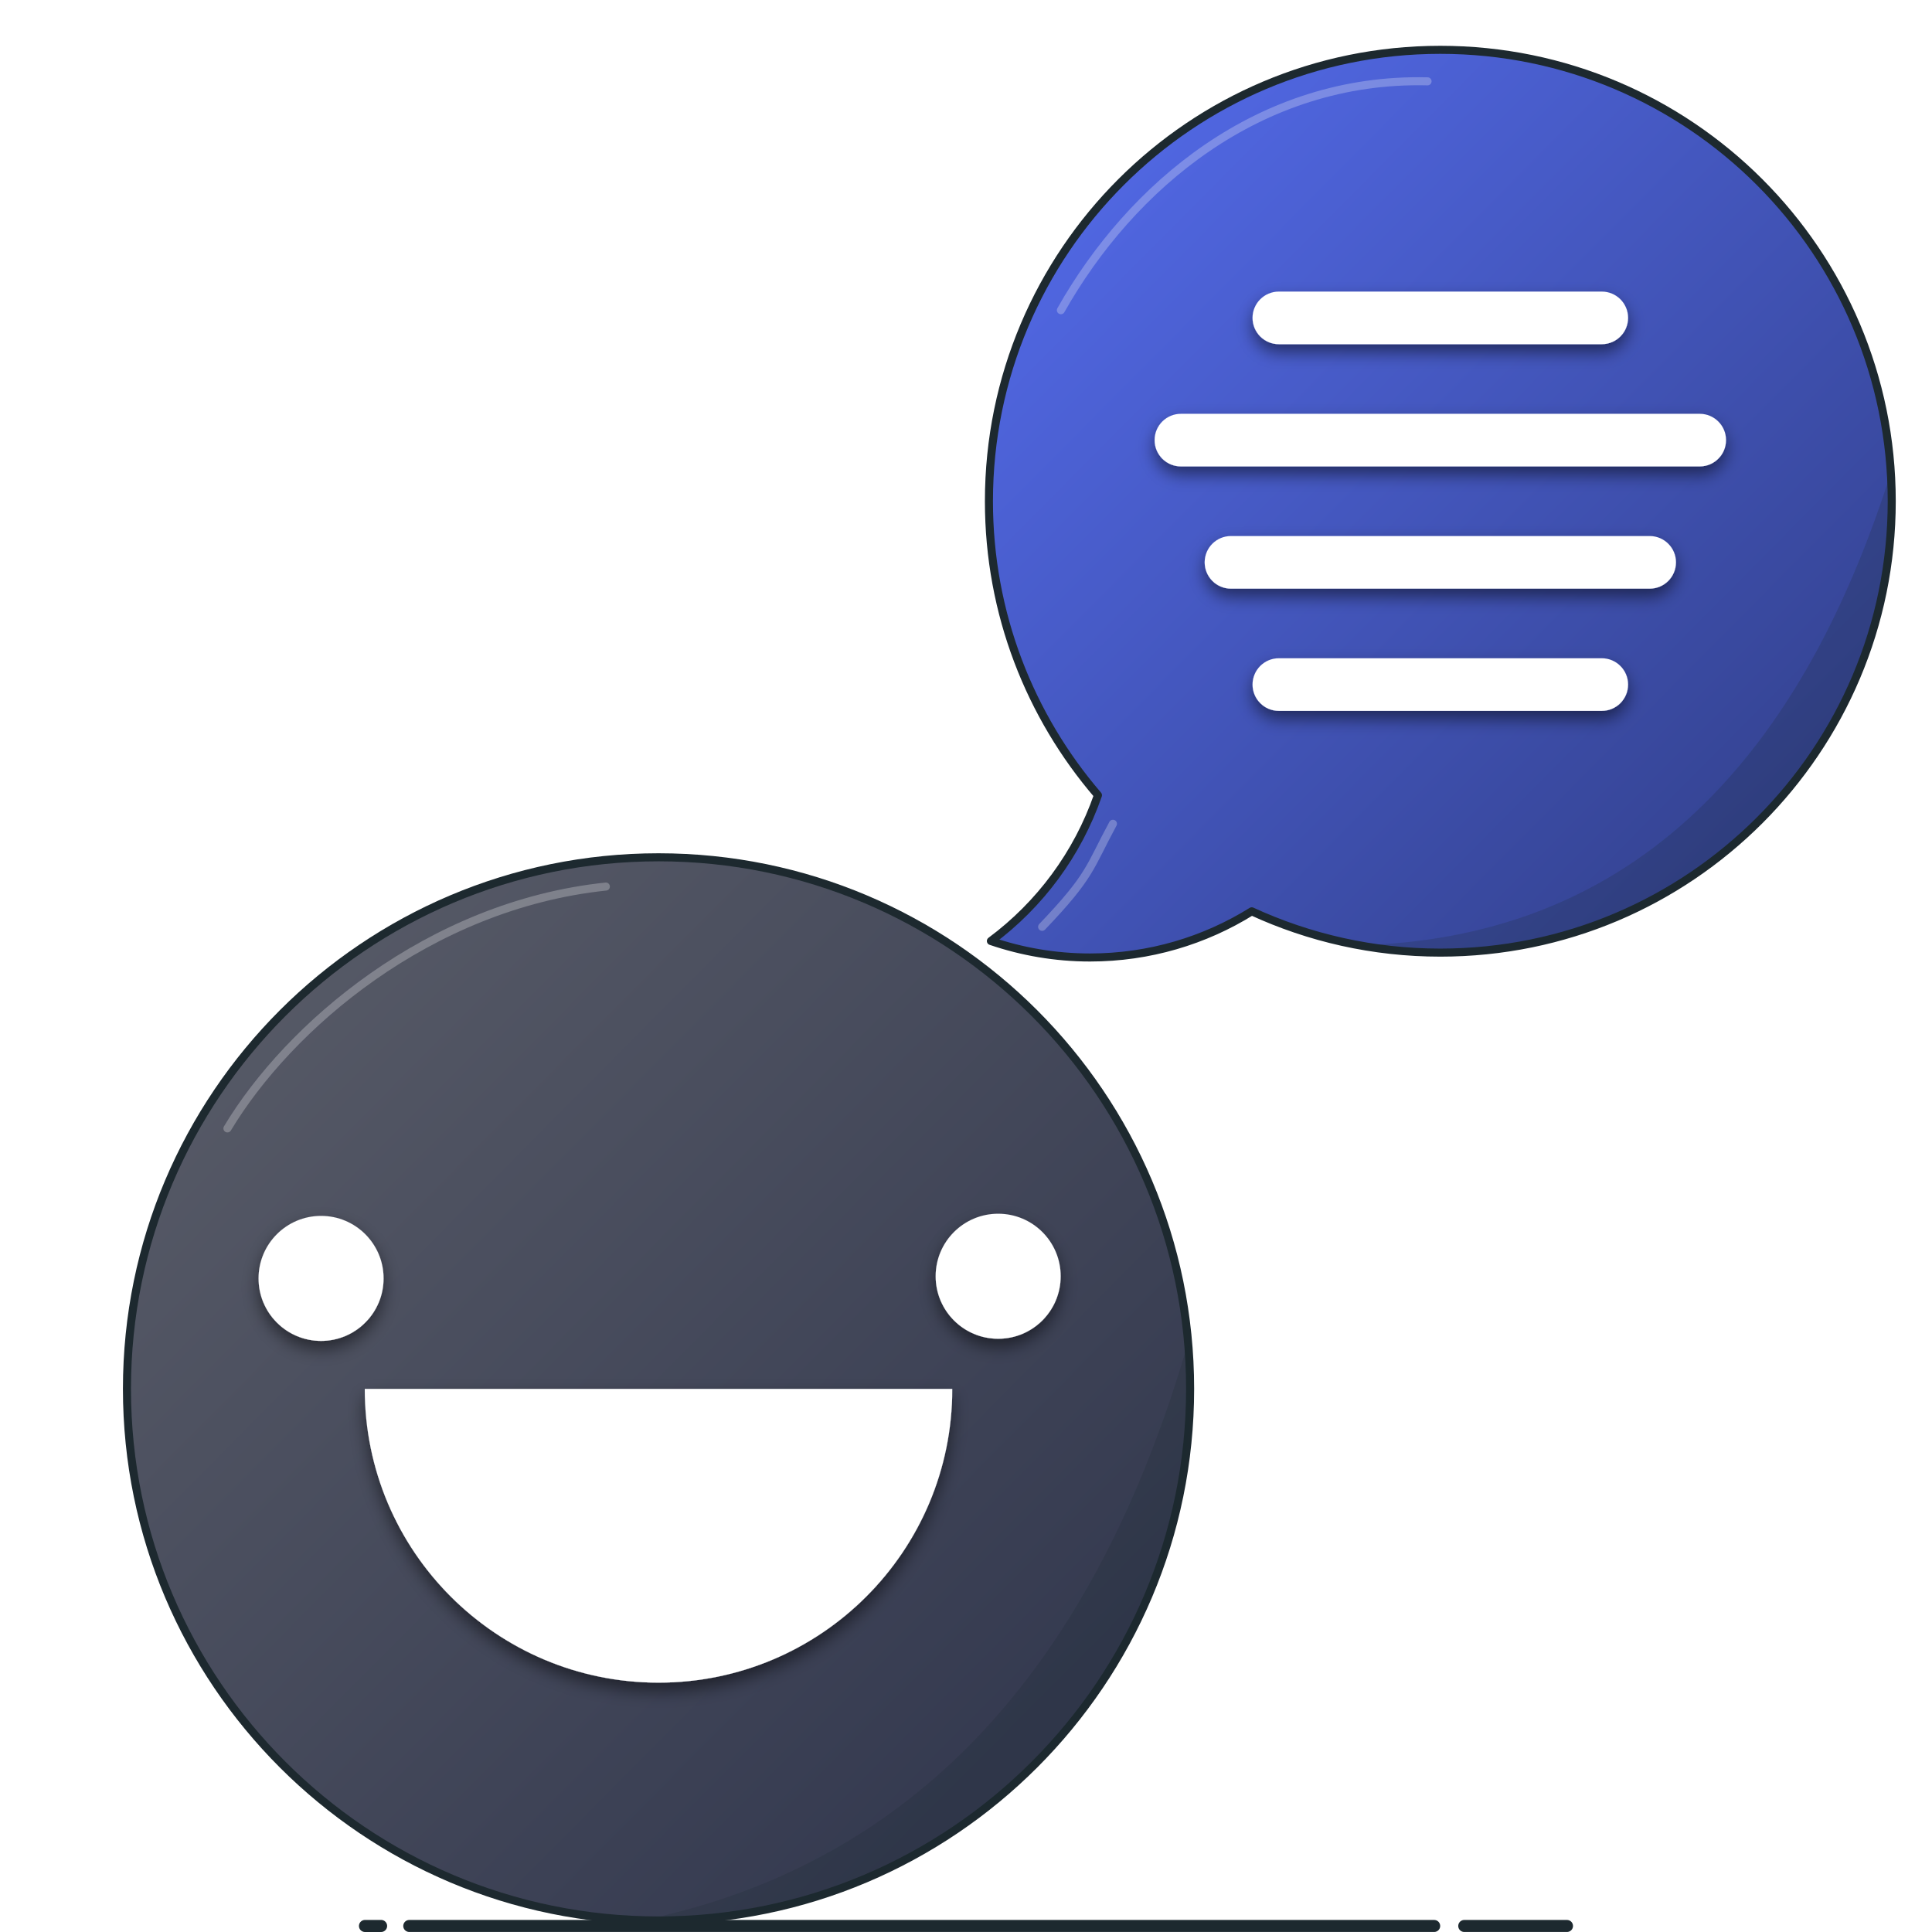
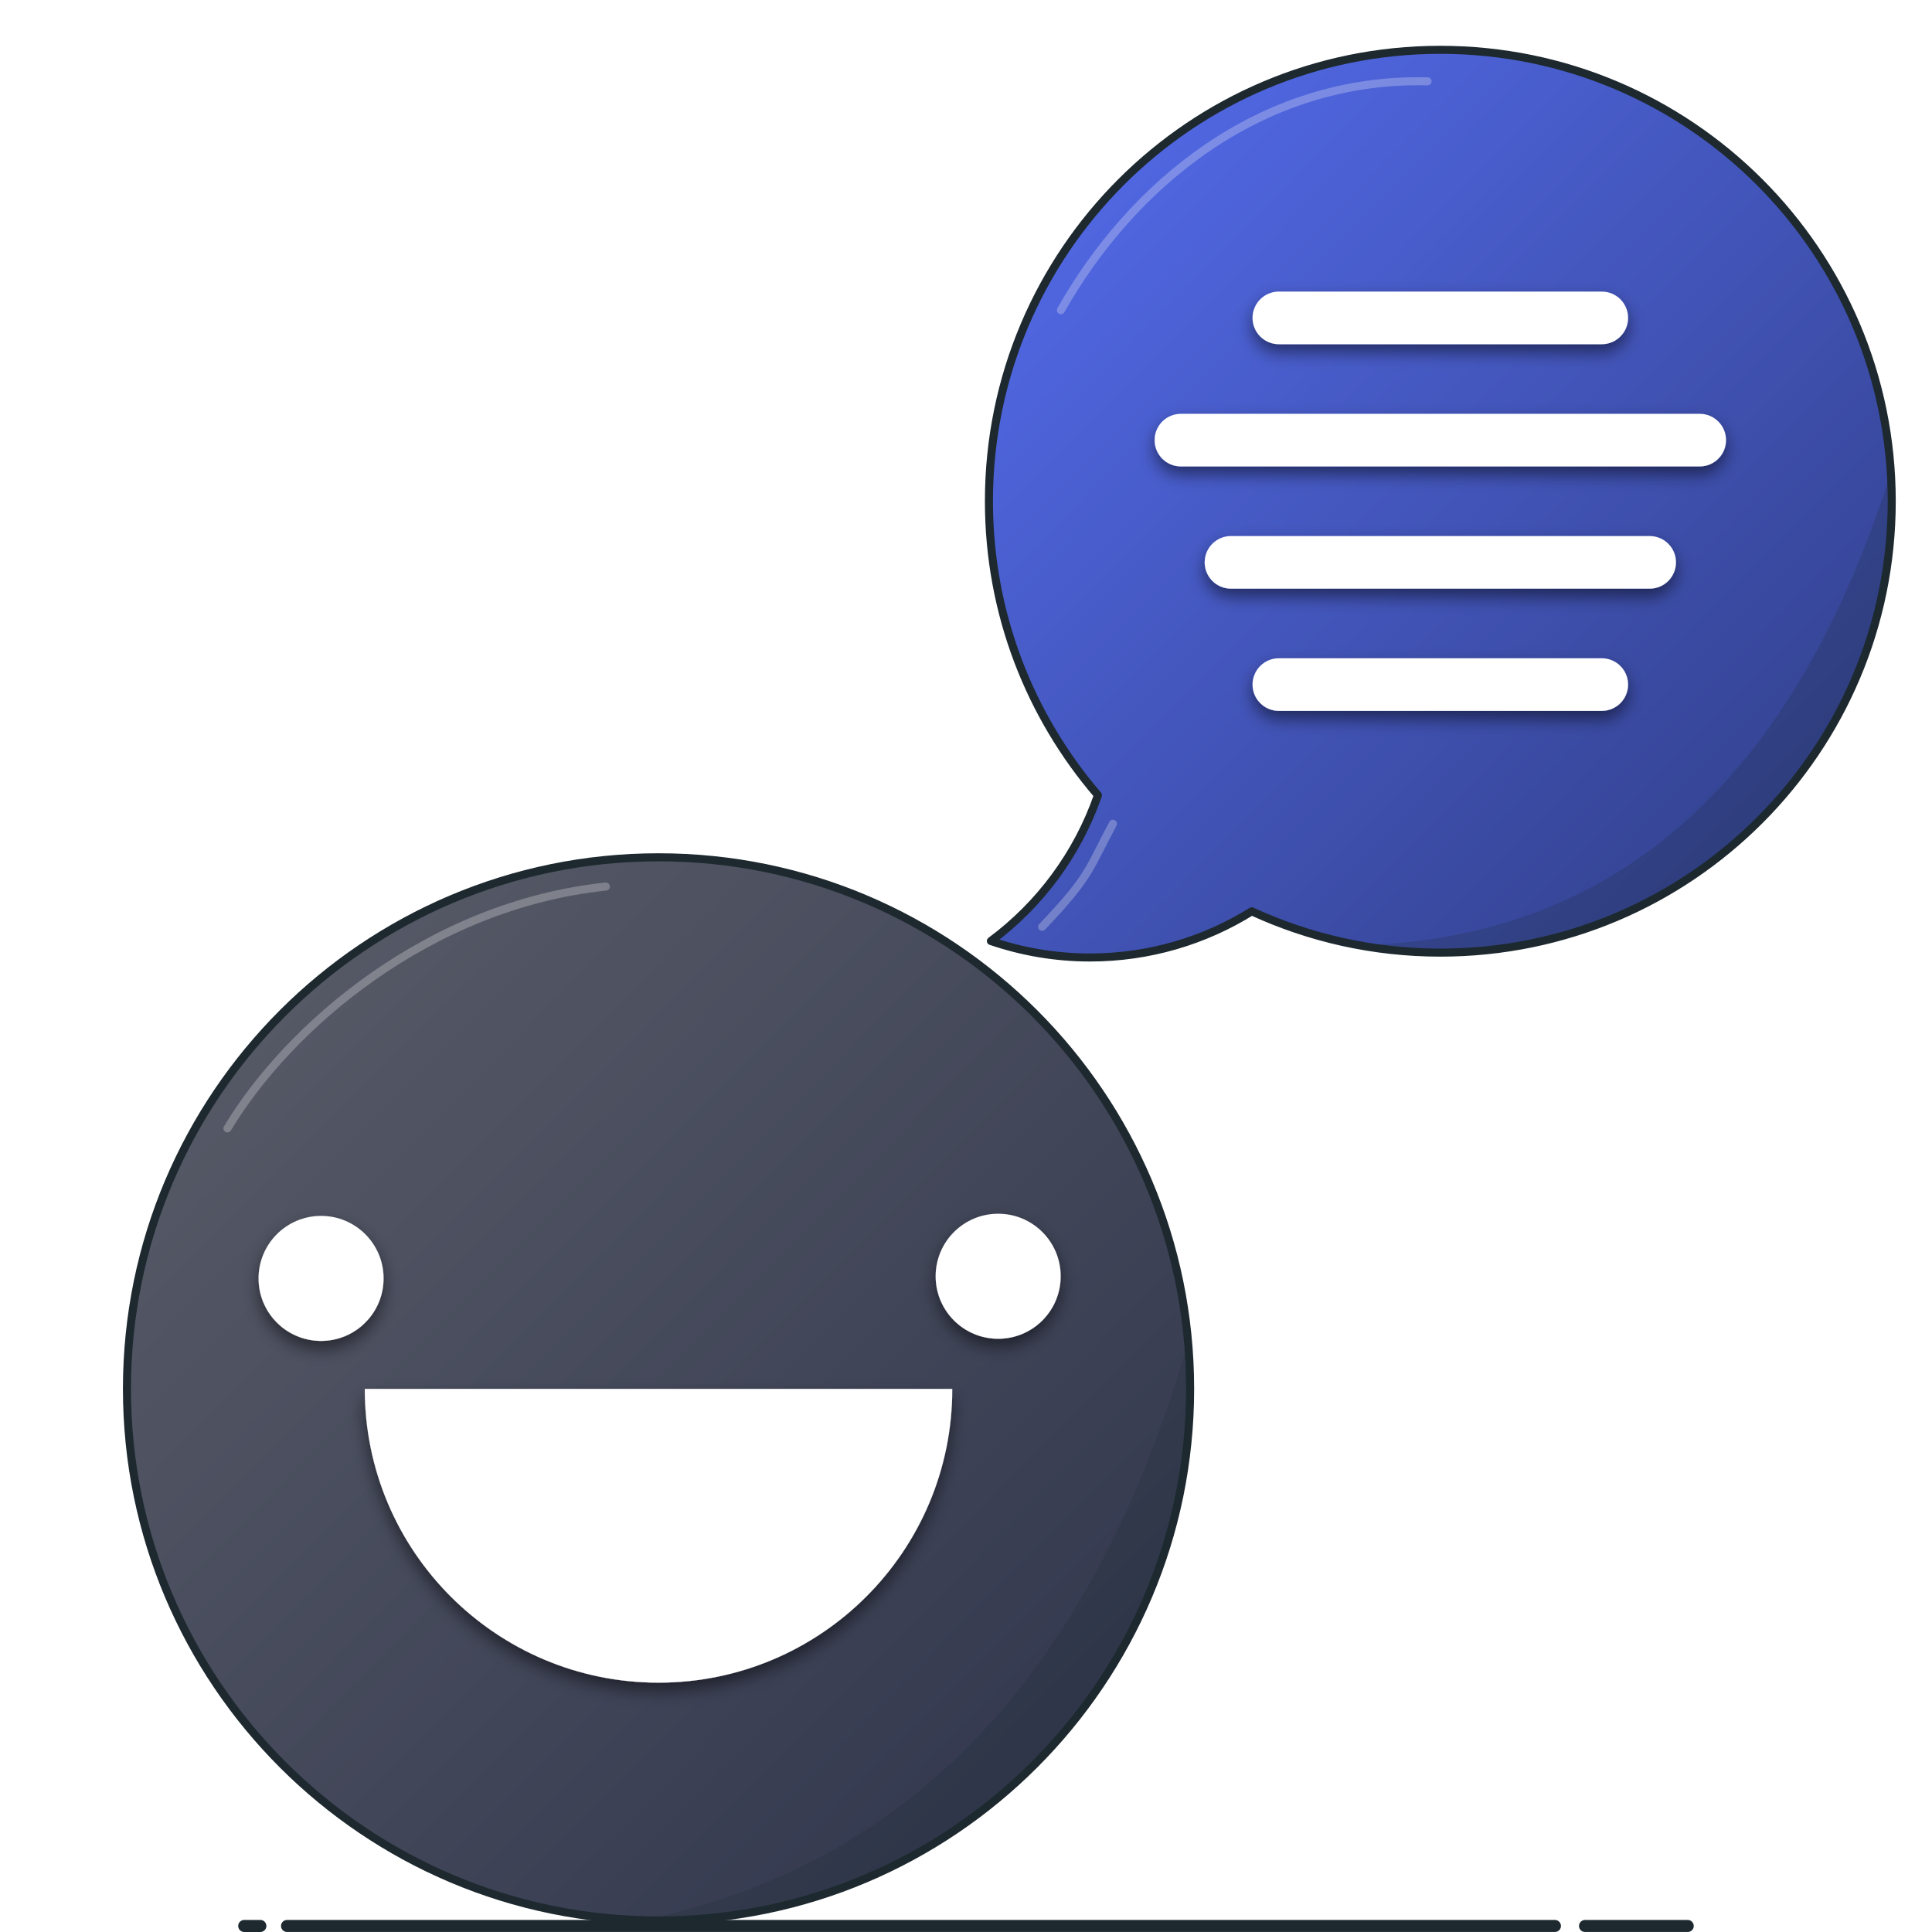
<svg xmlns="http://www.w3.org/2000/svg" style="isolation:isolate" viewBox="16 16 480 480.004" width="480" height="480.004">
  <g style="isolation:isolate" id="messaging-illustration">
    <rect x="16" y="16" width="480" height="480" transform="matrix(1,0,0,1,0,0)" fill="none" />
    <g id="Ground">
-       <line x1="117.682" y1="494.504" x2="372.321" y2="494.504" vector-effect="non-scaling-stroke" stroke-width="2.985" stroke="rgb(29,41,47)" stroke-linejoin="round" stroke-linecap="round" stroke-miterlimit="3" />
-       <line x1="379.792" y1="494.504" x2="405.318" y2="494.504" vector-effect="non-scaling-stroke" stroke-width="2.985" stroke="rgb(29,41,47)" stroke-linejoin="round" stroke-linecap="round" stroke-miterlimit="3" />
-       <line x1="106.682" y1="494.504" x2="110.682" y2="494.504" vector-effect="non-scaling-stroke" stroke-width="3" stroke="rgb(29,41,47)" stroke-linejoin="round" stroke-linecap="round" stroke-miterlimit="3" />
+       <line x1="87.309" y1="494.504" x2="402.321" y2="494.504" vector-effect="non-scaling-stroke" stroke-width="2.985" stroke="rgb(29,41,47)" stroke-linejoin="round" stroke-linecap="round" stroke-miterlimit="3" />
+       <line x1="409.792" y1="494.504" x2="435.318" y2="494.504" vector-effect="non-scaling-stroke" stroke-width="2.985" stroke="rgb(29,41,47)" stroke-linejoin="round" stroke-linecap="round" stroke-miterlimit="3" />
+       <line x1="76.682" y1="494.504" x2="80.682" y2="494.504" vector-effect="non-scaling-stroke" stroke-width="3" stroke="rgb(29,41,47)" stroke-linejoin="round" stroke-linecap="round" stroke-miterlimit="3" />
    </g>
    <g id="Group">
      <g id="Group">
-         <linearGradient id="_lgradient_30" x1="-3.927%" y1="-2.646%" x2="101.064%" y2="101.537%">
+         <linearGradient id="_lgradient_75" x1="-3.927%" y1="-2.646%" x2="101.064%" y2="101.537%">
          <stop offset="2.174%" stop-opacity="1" style="stop-color:rgb(92,95,106)" />
          <stop offset="98.696%" stop-opacity="1" style="stop-color:rgb(45,51,75)" />
        </linearGradient>
-         <path d=" M 47.541 361.066 C 47.541 288.174 106.72 228.995 179.612 228.995 C 252.504 228.995 311.684 288.174 311.684 361.066 C 311.684 433.959 252.504 493.138 179.612 493.138 C 106.72 493.138 47.541 433.959 47.541 361.066 Z " fill="url(#_lgradient_30)" vector-effect="non-scaling-stroke" stroke-width="2" stroke="rgb(29,41,47)" stroke-linejoin="round" stroke-linecap="round" stroke-miterlimit="4" />
-         <clipPath id="_clipPath_qhjLSaqZVzA84pLvWFVbKSY634yU3SJw">
-           <linearGradient id="_lgradient_30" x1="-3.927%" y1="-2.646%" x2="101.064%" y2="101.537%">
+         <path d=" M 47.541 361.066 C 47.541 288.174 106.72 228.995 179.612 228.995 C 252.504 228.995 311.684 288.174 311.684 361.066 C 311.684 433.959 252.504 493.138 179.612 493.138 C 106.72 493.138 47.541 433.959 47.541 361.066 Z " fill="url(#_lgradient_75)" vector-effect="non-scaling-stroke" stroke-width="2" stroke="rgb(29,41,47)" stroke-linejoin="round" stroke-linecap="round" stroke-miterlimit="4" />
+         <clipPath id="_clipPath_E55jdpkrgdAm7uGzye01jispVqxRImuR">
+           <linearGradient id="_lgradient_75" x1="-3.927%" y1="-2.646%" x2="101.064%" y2="101.537%">
            <stop offset="2.174%" stop-opacity="1" style="stop-color:rgb(92,95,106)" />
            <stop offset="98.696%" stop-opacity="1" style="stop-color:rgb(45,51,75)" />
          </linearGradient>
-           <path d=" M 47.541 361.066 C 47.541 288.174 106.72 228.995 179.612 228.995 C 252.504 228.995 311.684 288.174 311.684 361.066 C 311.684 433.959 252.504 493.138 179.612 493.138 C 106.72 493.138 47.541 433.959 47.541 361.066 Z " fill="url(#_lgradient_30)" vector-effect="non-scaling-stroke" stroke-width="2" stroke="rgb(29,41,47)" stroke-linejoin="round" stroke-linecap="round" stroke-miterlimit="4" />
+           <path d=" M 47.541 361.066 C 47.541 288.174 106.72 228.995 179.612 228.995 C 252.504 228.995 311.684 288.174 311.684 361.066 C 311.684 433.959 252.504 493.138 179.612 493.138 C 106.72 493.138 47.541 433.959 47.541 361.066 Z " fill="url(#_lgradient_75)" vector-effect="non-scaling-stroke" stroke-width="2" stroke="rgb(29,41,47)" stroke-linejoin="round" stroke-linecap="round" stroke-miterlimit="4" />
        </clipPath>
-         <g clip-path="url(#_clipPath_qhjLSaqZVzA84pLvWFVbKSY634yU3SJw)">
+         <g clip-path="url(#_clipPath_E55jdpkrgdAm7uGzye01jispVqxRImuR)">
          <path d=" M 72.506 296.354 C 87.568 271.224 122.448 240.902 166.522 236.266" fill="none" vector-effect="non-scaling-stroke" stroke-width="2" stroke="rgb(255,255,255)" stroke-opacity="0.26" stroke-linejoin="round" stroke-linecap="round" stroke-miterlimit="3" />
          <path d=" M 311.417 348.722 Q 276.815 469.288 180.579 491.996 Q 225.994 505.512 322.771 445.499 L 311.417 348.722 Z " fill="rgb(29,41,47)" fill-opacity="0.2" />
        </g>
        <defs>
-           <filter id="1GT7GoTa6oGyRZuFZYsUzPlVtqJ6zxkS" x="-200%" y="-200%" width="400%" height="400%">
+           <filter id="49353cA8z7AHettXMDJcfBJ2T8YhvrUH" x="-200%" y="-200%" width="400%" height="400%">
            <feOffset in="SourceAlpha" result="offOut" dx="0" dy="2" />
            <feGaussianBlur in="offOut" result="blurOut" stdDeviation="2" />
            <feComponentTransfer in="blurOut" result="opacOut">
              <feFuncA type="table" tableValues="0 0.5" />
            </feComponentTransfer>
            <feBlend in="SourceGraphic" in2="opacOut" mode="normal" />
          </filter>
        </defs>
-         <g filter="url(#1GT7GoTa6oGyRZuFZYsUzPlVtqJ6zxkS)">
+         <g filter="url(#49353cA8z7AHettXMDJcfBJ2T8YhvrUH)">
          <path d=" M 80.24 333.619 C 80.24 325.048 87.199 318.089 95.77 318.089 C 104.341 318.089 111.3 325.048 111.3 333.619 C 111.3 342.191 104.341 349.149 95.77 349.149 C 87.199 349.149 80.24 342.191 80.24 333.619 Z " fill="rgb(255,255,255)" />
        </g>
        <defs>
-           <filter id="RhfuqgUXXhWoqMwyFFPBfqWERKYkb2gR" x="-200%" y="-200%" width="400%" height="400%">
+           <filter id="xkXN4q1UOM5rr6ByyVMW70UrFn1iRe77" x="-200%" y="-200%" width="400%" height="400%">
            <feOffset in="SourceAlpha" result="offOut" dx="0" dy="2" />
            <feGaussianBlur in="offOut" result="blurOut" stdDeviation="2" />
            <feComponentTransfer in="blurOut" result="opacOut">
              <feFuncA type="table" tableValues="0 0.5" />
            </feComponentTransfer>
            <feBlend in="SourceGraphic" in2="opacOut" mode="normal" />
          </filter>
        </defs>
-         <g filter="url(#RhfuqgUXXhWoqMwyFFPBfqWERKYkb2gR)">
+         <g filter="url(#xkXN4q1UOM5rr6ByyVMW70UrFn1iRe77)">
          <path d=" M 248.463 333.08 C 248.463 324.505 255.42 317.552 263.997 317.552 C 272.571 317.552 279.525 324.505 279.525 333.08 C 279.525 341.659 272.571 348.614 263.997 348.614 C 255.42 348.613 248.463 341.657 248.463 333.08 Z " fill="rgb(255,255,255)" />
        </g>
        <g id="Group">
          <defs>
-             <filter id="QT1qUNA2Y6cwMykbHRl0AC0L0AkvHauD" x="-200%" y="-200%" width="400%" height="400%">
+             <filter id="urg9waMBm6U4Qftb2fXeT4fIKVJp9zbY" x="-200%" y="-200%" width="400%" height="400%">
              <feOffset in="SourceAlpha" result="offOut" dx="0" dy="2" />
              <feGaussianBlur in="offOut" result="blurOut" stdDeviation="2" />
              <feComponentTransfer in="blurOut" result="opacOut">
                <feFuncA type="table" tableValues="0 0.5" />
              </feComponentTransfer>
              <feBlend in="SourceGraphic" in2="opacOut" mode="normal" />
            </filter>
          </defs>
-           <g filter="url(#QT1qUNA2Y6cwMykbHRl0AC0L0AkvHauD)">
+           <g filter="url(#urg9waMBm6U4Qftb2fXeT4fIKVJp9zbY)">
            <path d=" M 252.598 361.068 C 252.598 401.376 219.923 434.054 179.611 434.054 C 139.304 434.054 106.624 401.376 106.624 361.068 L 252.598 361.068 Z " fill="rgb(255,255,255)" />
          </g>
        </g>
      </g>
      <g id="Group">
-         <linearGradient id="_lgradient_31" x1="-3.927%" y1="-2.646%" x2="101.064%" y2="101.537%">
+         <linearGradient id="_lgradient_76" x1="-3.927%" y1="-2.646%" x2="101.064%" y2="101.537%">
          <stop offset="1.739%" stop-opacity="1" style="stop-color:rgb(86,110,242)" />
          <stop offset="99.13%" stop-opacity="1" style="stop-color:rgb(47,60,130)" />
        </linearGradient>
-         <path d=" M 373.846 28.379 C 311.907 28.379 261.698 78.59 261.698 140.53 C 261.698 168.439 271.918 193.948 288.786 213.573 C 283.717 228.17 274.36 240.76 262.186 249.794 C 269.911 252.434 278.191 253.888 286.807 253.888 C 301.561 253.888 315.326 249.681 326.993 242.417 C 341.255 248.986 357.114 252.677 373.847 252.677 C 435.79 252.677 486 202.467 486 140.53 C 485.999 78.59 435.788 28.379 373.846 28.379 Z " fill="url(#_lgradient_31)" vector-effect="non-scaling-stroke" stroke-width="2" stroke="rgb(29,41,47)" stroke-linejoin="round" stroke-linecap="round" stroke-miterlimit="4" />
-         <clipPath id="_clipPath_HW1MKZy4DvYfnjjMcyATYxnC3ahdFLlT">
-           <linearGradient id="_lgradient_31" x1="-3.927%" y1="-2.646%" x2="101.064%" y2="101.537%">
+         <path d=" M 373.846 28.379 C 311.907 28.379 261.698 78.59 261.698 140.53 C 261.698 168.439 271.918 193.948 288.786 213.573 C 283.717 228.17 274.36 240.76 262.186 249.794 C 269.911 252.434 278.191 253.888 286.807 253.888 C 301.561 253.888 315.326 249.681 326.993 242.417 C 341.255 248.986 357.114 252.677 373.847 252.677 C 435.79 252.677 486 202.467 486 140.53 C 485.999 78.59 435.788 28.379 373.846 28.379 Z " fill="url(#_lgradient_76)" vector-effect="non-scaling-stroke" stroke-width="2" stroke="rgb(29,41,47)" stroke-linejoin="round" stroke-linecap="round" stroke-miterlimit="4" />
+         <clipPath id="_clipPath_KNadeJJZxm1yTT1MS9zRbJLz5q4Yqd0u">
+           <linearGradient id="_lgradient_76" x1="-3.927%" y1="-2.646%" x2="101.064%" y2="101.537%">
            <stop offset="1.739%" stop-opacity="1" style="stop-color:rgb(86,110,242)" />
            <stop offset="99.13%" stop-opacity="1" style="stop-color:rgb(47,60,130)" />
          </linearGradient>
-           <path d=" M 373.846 28.379 C 311.907 28.379 261.698 78.59 261.698 140.53 C 261.698 168.439 271.918 193.948 288.786 213.573 C 283.717 228.17 274.36 240.76 262.186 249.794 C 269.911 252.434 278.191 253.888 286.807 253.888 C 301.561 253.888 315.326 249.681 326.993 242.417 C 341.255 248.986 357.114 252.677 373.847 252.677 C 435.79 252.677 486 202.467 486 140.53 C 485.999 78.59 435.788 28.379 373.846 28.379 Z " fill="url(#_lgradient_31)" vector-effect="non-scaling-stroke" stroke-width="2" stroke="rgb(29,41,47)" stroke-linejoin="round" stroke-linecap="round" stroke-miterlimit="4" />
+           <path d=" M 373.846 28.379 C 311.907 28.379 261.698 78.59 261.698 140.53 C 261.698 168.439 271.918 193.948 288.786 213.573 C 283.717 228.17 274.36 240.76 262.186 249.794 C 269.911 252.434 278.191 253.888 286.807 253.888 C 301.561 253.888 315.326 249.681 326.993 242.417 C 341.255 248.986 357.114 252.677 373.847 252.677 C 435.79 252.677 486 202.467 486 140.53 C 485.999 78.59 435.788 28.379 373.846 28.379 Z " fill="url(#_lgradient_76)" vector-effect="non-scaling-stroke" stroke-width="2" stroke="rgb(29,41,47)" stroke-linejoin="round" stroke-linecap="round" stroke-miterlimit="4" />
        </clipPath>
-         <g clip-path="url(#_clipPath_HW1MKZy4DvYfnjjMcyATYxnC3ahdFLlT)">
+         <g clip-path="url(#_clipPath_KNadeJJZxm1yTT1MS9zRbJLz5q4Yqd0u)">
          <path d=" M 279.576 93.068 C 296.953 62.282 328.908 35.179 370.677 36.209" fill="none" vector-effect="non-scaling-stroke" stroke-width="2" stroke="rgb(255,255,255)" stroke-opacity="0.26" stroke-linejoin="round" stroke-linecap="round" stroke-miterlimit="3" />
          <path d=" M 292.508 220.666 C 286.626 231.515 287.185 233.432 274.914 246.27" fill="none" vector-effect="non-scaling-stroke" stroke-width="2" stroke="rgb(255,255,255)" stroke-opacity="0.26" stroke-linejoin="round" stroke-linecap="round" stroke-miterlimit="3" />
          <path d=" M 486.589 130.838 Q 450.365 248.701 353.048 250.864 Q 397.381 267.624 498.484 214.099 L 486.589 130.838 Z " fill="rgb(29,41,47)" fill-opacity="0.2" />
        </g>
        <g id="Group">
          <defs>
-             <filter id="6VCCQvIH0yrDLhe2dKsrm1kT5Gd3vlUm" x="-200%" y="-200%" width="400%" height="400%">
+             <filter id="6vTQdx2hkNRT99RMmqwAcSnzCCRKdKWR" x="-200%" y="-200%" width="400%" height="400%">
              <feOffset in="SourceAlpha" result="offOut" dx="0" dy="2" />
              <feGaussianBlur in="offOut" result="blurOut" stdDeviation="2" />
              <feComponentTransfer in="blurOut" result="opacOut">
                <feFuncA type="table" tableValues="0 0.5" />
              </feComponentTransfer>
              <feBlend in="SourceGraphic" in2="opacOut" mode="normal" />
            </filter>
          </defs>
-           <g filter="url(#6VCCQvIH0yrDLhe2dKsrm1kT5Gd3vlUm)">
+           <g filter="url(#6vTQdx2hkNRT99RMmqwAcSnzCCRKdKWR)">
            <path d=" M 413.96 101.511 L 333.73 101.511 C 330.122 101.511 327.198 98.586 327.198 94.978 C 327.198 91.369 330.123 88.447 333.73 88.447 L 413.96 88.447 C 417.568 88.447 420.494 91.369 420.494 94.978 C 420.494 98.586 417.568 101.511 413.96 101.511 Z " fill="rgb(255,255,255)" />
          </g>
          <defs>
-             <filter id="EUr8D092RXF3ybJpjMpdZAPzQWKHw661" x="-200%" y="-200%" width="400%" height="400%">
+             <filter id="LgU4pFaPyJI9NHA3GdvHwIvkdq8NCbE3" x="-200%" y="-200%" width="400%" height="400%">
              <feOffset in="SourceAlpha" result="offOut" dx="0" dy="2" />
              <feGaussianBlur in="offOut" result="blurOut" stdDeviation="2" />
              <feComponentTransfer in="blurOut" result="opacOut">
                <feFuncA type="table" tableValues="0 0.5" />
              </feComponentTransfer>
              <feBlend in="SourceGraphic" in2="opacOut" mode="normal" />
            </filter>
          </defs>
-           <g filter="url(#EUr8D092RXF3ybJpjMpdZAPzQWKHw661)">
+           <g filter="url(#LgU4pFaPyJI9NHA3GdvHwIvkdq8NCbE3)">
            <path d=" M 438.295 131.879 L 309.396 131.879 C 305.788 131.879 302.864 128.954 302.864 125.348 C 302.864 121.74 305.788 118.814 309.396 118.814 L 438.295 118.814 C 441.903 118.814 444.828 121.74 444.828 125.348 C 444.828 128.954 441.904 131.879 438.295 131.879 Z " fill="rgb(255,255,255)" />
          </g>
          <defs>
-             <filter id="xwCIi2Rw51w3pW0zoXSpIEpySVR9faq1" x="-200%" y="-200%" width="400%" height="400%">
+             <filter id="jKM7QNc4K9gzCinLABs04nLdW193RgRO" x="-200%" y="-200%" width="400%" height="400%">
              <feOffset in="SourceAlpha" result="offOut" dx="0" dy="2" />
              <feGaussianBlur in="offOut" result="blurOut" stdDeviation="2" />
              <feComponentTransfer in="blurOut" result="opacOut">
                <feFuncA type="table" tableValues="0 0.5" />
              </feComponentTransfer>
              <feBlend in="SourceGraphic" in2="opacOut" mode="normal" />
            </filter>
          </defs>
-           <g filter="url(#xwCIi2Rw51w3pW0zoXSpIEpySVR9faq1)">
+           <g filter="url(#jKM7QNc4K9gzCinLABs04nLdW193RgRO)">
            <path d=" M 425.861 162.245 L 321.835 162.245 C 318.229 162.245 315.303 159.318 315.303 155.71 C 315.303 152.101 318.229 149.18 321.835 149.18 L 425.861 149.18 C 429.468 149.18 432.395 152.102 432.395 155.71 C 432.395 159.317 429.47 162.245 425.861 162.245 Z " fill="rgb(255,255,255)" />
          </g>
          <defs>
-             <filter id="aXoONmdOzRYLlAKnXzBpPq4njpaYMCZz" x="-200%" y="-200%" width="400%" height="400%">
+             <filter id="BtJd6V5xcuyQbUv8UnNsCTU0TmPUAhYq" x="-200%" y="-200%" width="400%" height="400%">
              <feOffset in="SourceAlpha" result="offOut" dx="0" dy="2" />
              <feGaussianBlur in="offOut" result="blurOut" stdDeviation="2" />
              <feComponentTransfer in="blurOut" result="opacOut">
                <feFuncA type="table" tableValues="0 0.5" />
              </feComponentTransfer>
              <feBlend in="SourceGraphic" in2="opacOut" mode="normal" />
            </filter>
          </defs>
-           <g filter="url(#aXoONmdOzRYLlAKnXzBpPq4njpaYMCZz)">
+           <g filter="url(#BtJd6V5xcuyQbUv8UnNsCTU0TmPUAhYq)">
            <path d=" M 413.96 192.614 L 333.73 192.614 C 330.122 192.614 327.198 189.687 327.198 186.077 C 327.198 182.47 330.123 179.545 333.73 179.545 L 413.96 179.545 C 417.568 179.545 420.494 182.47 420.494 186.077 C 420.494 189.687 417.568 192.614 413.96 192.614 Z " fill="rgb(255,255,255)" />
          </g>
        </g>
      </g>
    </g>
  </g>
</svg>
